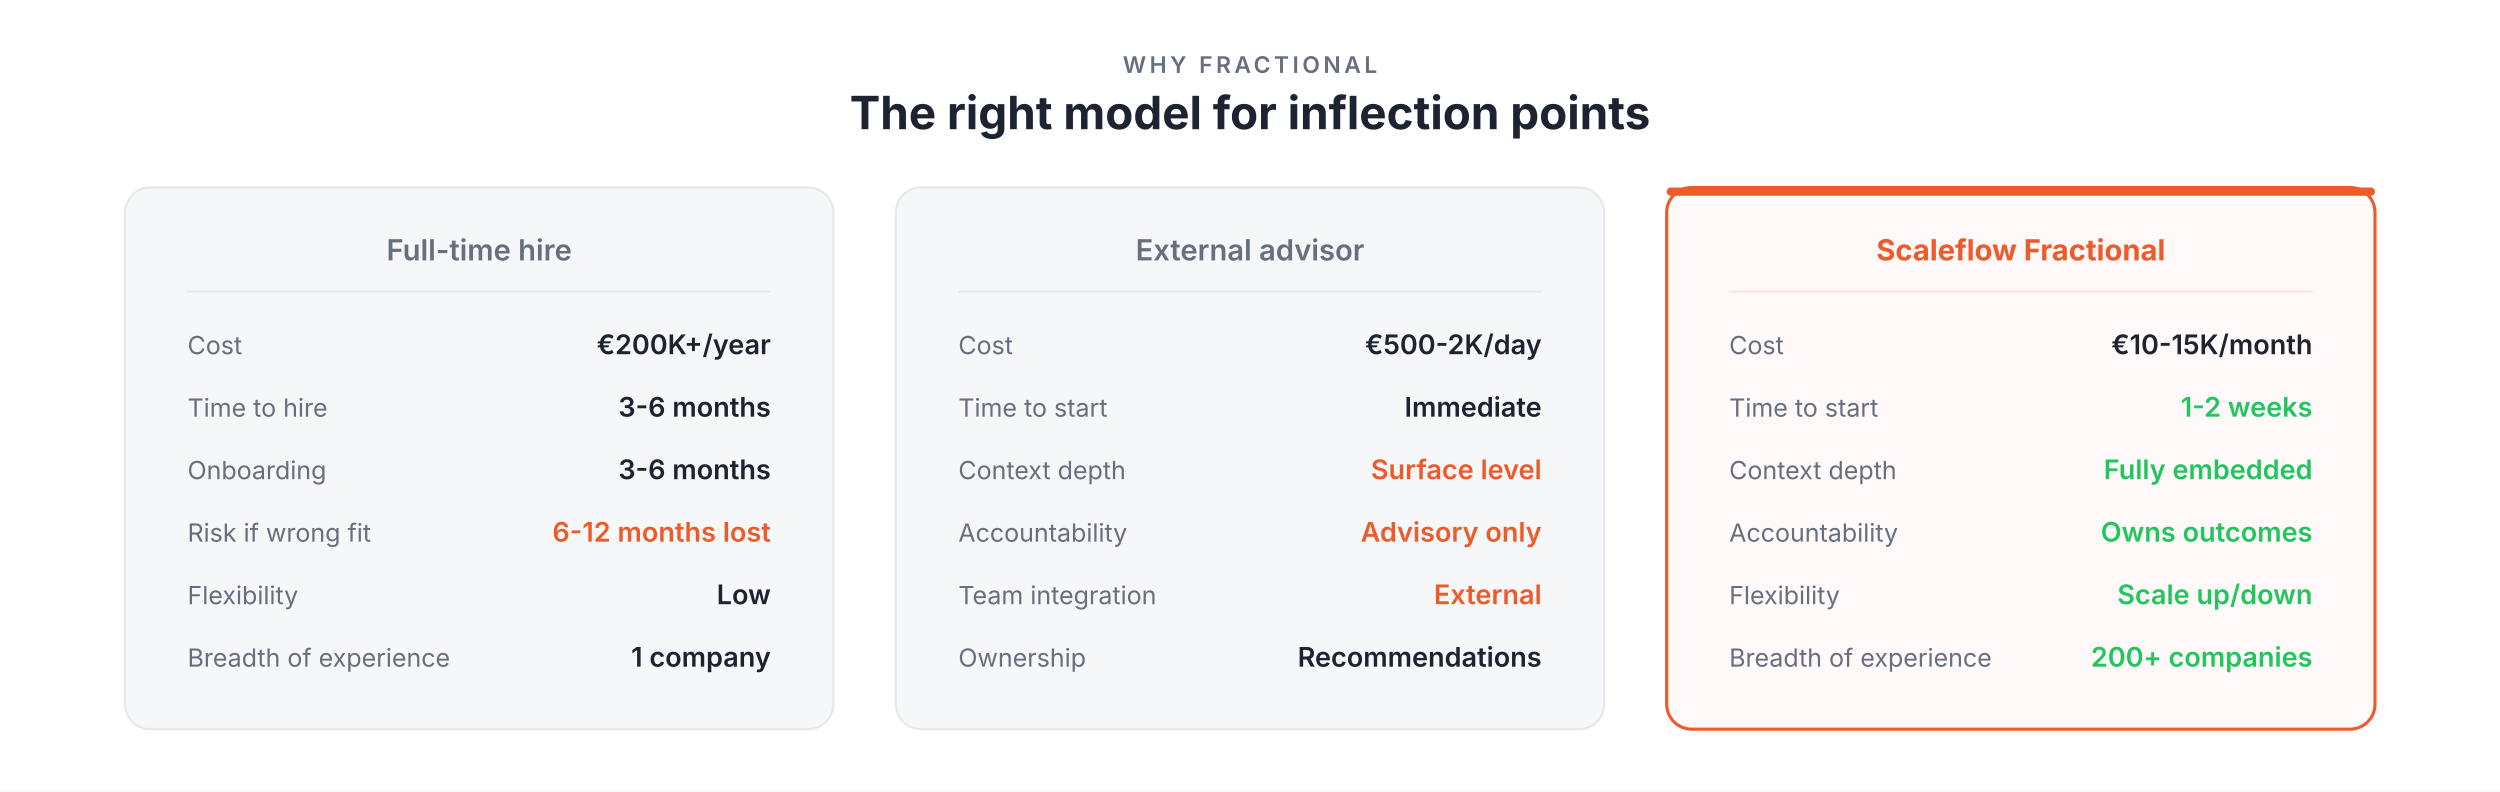
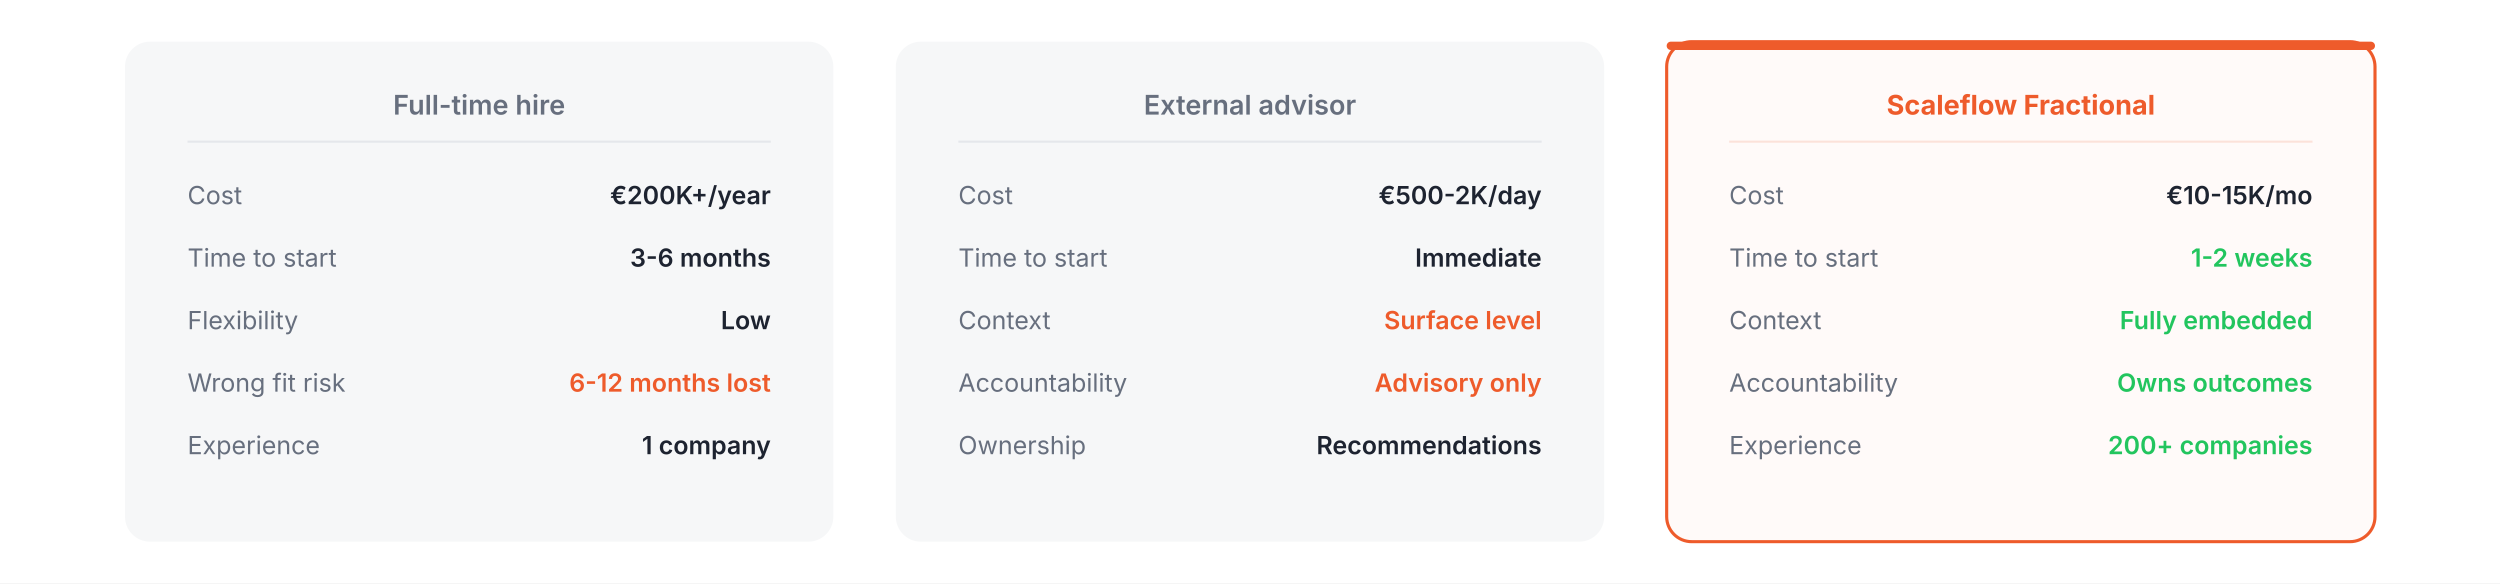
- <svg xmlns="http://www.w3.org/2000/svg" viewBox="0 0 1200 380" font-family="Inter, sans-serif">
-   <rect width="1200" height="380" fill="#FFFFFF" />
-   <text x="600" y="35" text-anchor="middle" fill="#676F7E" font-size="11" font-weight="600" letter-spacing="0.15em">WHY FRACTIONAL</text>
-   <text x="600" y="62" text-anchor="middle" fill="#1D2330" font-size="22" font-weight="700">The right model for inflection points</text>
-   <g transform="translate(60, 90)">
-     <rect x="0" y="0" width="340" height="260" rx="12" fill="#F6F7F8" stroke="#E5E7EB" stroke-width="1" />
-     <text x="170" y="35" text-anchor="middle" fill="#676F7E" font-size="14" font-weight="600">Full-time hire</text>
-     <line x1="30" y1="50" x2="310" y2="50" stroke="#E5E7EB" stroke-width="1" />
-     <text x="30" y="80" fill="#676F7E" font-size="12">Cost</text>
-     <text x="310" y="80" text-anchor="end" fill="#1D2330" font-size="13" font-weight="600">€200K+/year</text>
-     <text x="30" y="110" fill="#676F7E" font-size="12">Time to hire</text>
-     <text x="310" y="110" text-anchor="end" fill="#1D2330" font-size="13" font-weight="600">3-6 months</text>
-     <text x="30" y="140" fill="#676F7E" font-size="12">Onboarding</text>
-     <text x="310" y="140" text-anchor="end" fill="#1D2330" font-size="13" font-weight="600">3-6 months</text>
-     <text x="30" y="170" fill="#676F7E" font-size="12">Risk if wrong fit</text>
-     <text x="310" y="170" text-anchor="end" fill="#EE5B2B" font-size="13" font-weight="600">6-12 months lost</text>
-     <text x="30" y="200" fill="#676F7E" font-size="12">Flexibility</text>
-     <text x="310" y="200" text-anchor="end" fill="#1D2330" font-size="13" font-weight="600">Low</text>
-     <text x="30" y="230" fill="#676F7E" font-size="12">Breadth of experience</text>
-     <text x="310" y="230" text-anchor="end" fill="#1D2330" font-size="13" font-weight="600">1 company</text>
+ <svg xmlns="http://www.w3.org/2000/svg" viewBox="0 0 1200 280" font-family="Inter, sans-serif">
+   <rect width="1200" height="280" fill="#FFFFFF" />
+   <g transform="translate(60, 20)">
+     <rect width="340" height="240" rx="12" fill="#F6F7F8" />
+     <text x="170" y="35" text-anchor="middle" fill="#676F7E" font-size="13" font-weight="600">Full-time hire</text>
+     <line x1="30" y1="48" x2="310" y2="48" stroke="#E5E7EB" stroke-width="1" />
+     <text x="30" y="78" fill="#676F7E" font-size="12">Cost</text>
+     <text x="310" y="78" text-anchor="end" fill="#1D2330" font-size="12" font-weight="600">€200K+/year</text>
+     <text x="30" y="108" fill="#676F7E" font-size="12">Time to start</text>
+     <text x="310" y="108" text-anchor="end" fill="#1D2330" font-size="12" font-weight="600">3-6 months</text>
+     <text x="30" y="138" fill="#676F7E" font-size="12">Flexibility</text>
+     <text x="310" y="138" text-anchor="end" fill="#1D2330" font-size="12" font-weight="600">Low</text>
+     <text x="30" y="168" fill="#676F7E" font-size="12">Wrong fit risk</text>
+     <text x="310" y="168" text-anchor="end" fill="#EE5B2B" font-size="12" font-weight="600">6-12 months lost</text>
+     <text x="30" y="198" fill="#676F7E" font-size="12">Experience</text>
+     <text x="310" y="198" text-anchor="end" fill="#1D2330" font-size="12" font-weight="600">1 company</text>
  </g>
-   <g transform="translate(430, 90)">
-     <rect x="0" y="0" width="340" height="260" rx="12" fill="#F6F7F8" stroke="#E5E7EB" stroke-width="1" />
-     <text x="170" y="35" text-anchor="middle" fill="#676F7E" font-size="14" font-weight="600">External advisor</text>
-     <line x1="30" y1="50" x2="310" y2="50" stroke="#E5E7EB" stroke-width="1" />
-     <text x="30" y="80" fill="#676F7E" font-size="12">Cost</text>
-     <text x="310" y="80" text-anchor="end" fill="#1D2330" font-size="13" font-weight="600">€500-2K/day</text>
-     <text x="30" y="110" fill="#676F7E" font-size="12">Time to start</text>
-     <text x="310" y="110" text-anchor="end" fill="#1D2330" font-size="13" font-weight="600">Immediate</text>
-     <text x="30" y="140" fill="#676F7E" font-size="12">Context depth</text>
-     <text x="310" y="140" text-anchor="end" fill="#EE5B2B" font-size="13" font-weight="600">Surface level</text>
-     <text x="30" y="170" fill="#676F7E" font-size="12">Accountability</text>
-     <text x="310" y="170" text-anchor="end" fill="#EE5B2B" font-size="13" font-weight="600">Advisory only</text>
-     <text x="30" y="200" fill="#676F7E" font-size="12">Team integration</text>
-     <text x="310" y="200" text-anchor="end" fill="#EE5B2B" font-size="13" font-weight="600">External</text>
-     <text x="30" y="230" fill="#676F7E" font-size="12">Ownership</text>
-     <text x="310" y="230" text-anchor="end" fill="#1D2330" font-size="13" font-weight="600">Recommendations</text>
+   <g transform="translate(430, 20)">
+     <rect width="340" height="240" rx="12" fill="#F6F7F8" />
+     <text x="170" y="35" text-anchor="middle" fill="#676F7E" font-size="13" font-weight="600">External advisor</text>
+     <line x1="30" y1="48" x2="310" y2="48" stroke="#E5E7EB" stroke-width="1" />
+     <text x="30" y="78" fill="#676F7E" font-size="12">Cost</text>
+     <text x="310" y="78" text-anchor="end" fill="#1D2330" font-size="12" font-weight="600">€500-2K/day</text>
+     <text x="30" y="108" fill="#676F7E" font-size="12">Time to start</text>
+     <text x="310" y="108" text-anchor="end" fill="#1D2330" font-size="12" font-weight="600">Immediate</text>
+     <text x="30" y="138" fill="#676F7E" font-size="12">Context</text>
+     <text x="310" y="138" text-anchor="end" fill="#EE5B2B" font-size="12" font-weight="600">Surface level</text>
+     <text x="30" y="168" fill="#676F7E" font-size="12">Accountability</text>
+     <text x="310" y="168" text-anchor="end" fill="#EE5B2B" font-size="12" font-weight="600">Advisory only</text>
+     <text x="30" y="198" fill="#676F7E" font-size="12">Ownership</text>
+     <text x="310" y="198" text-anchor="end" fill="#1D2330" font-size="12" font-weight="600">Recommendations</text>
  </g>
-   <g transform="translate(800, 90)">
-     <rect x="0" y="0" width="340" height="260" rx="12" fill="rgba(238, 91, 43, 0.03)" stroke="#EE5B2B" stroke-width="1.5" />
-     <rect x="0" y="0" width="340" height="4" rx="2" fill="#EE5B2B" />
-     <text x="170" y="35" text-anchor="middle" fill="#EE5B2B" font-size="14" font-weight="700">Scaleflow Fractional</text>
-     <line x1="30" y1="50" x2="310" y2="50" stroke="rgba(238, 91, 43, 0.15)" stroke-width="1" />
-     <text x="30" y="80" fill="#676F7E" font-size="12">Cost</text>
-     <text x="310" y="80" text-anchor="end" fill="#1D2330" font-size="13" font-weight="600">€10-15K/month</text>
-     <text x="30" y="110" fill="#676F7E" font-size="12">Time to start</text>
-     <text x="310" y="110" text-anchor="end" fill="#22C55E" font-size="13" font-weight="600">1-2 weeks</text>
-     <text x="30" y="140" fill="#676F7E" font-size="12">Context depth</text>
-     <text x="310" y="140" text-anchor="end" fill="#22C55E" font-size="13" font-weight="600">Fully embedded</text>
-     <text x="30" y="170" fill="#676F7E" font-size="12">Accountability</text>
-     <text x="310" y="170" text-anchor="end" fill="#22C55E" font-size="13" font-weight="600">Owns outcomes</text>
-     <text x="30" y="200" fill="#676F7E" font-size="12">Flexibility</text>
-     <text x="310" y="200" text-anchor="end" fill="#22C55E" font-size="13" font-weight="600">Scale up/down</text>
-     <text x="30" y="230" fill="#676F7E" font-size="12">Breadth of experience</text>
-     <text x="310" y="230" text-anchor="end" fill="#22C55E" font-size="13" font-weight="600">200+ companies</text>
+   <g transform="translate(800, 20)">
+     <rect width="340" height="240" rx="12" fill="rgba(238,91,43,0.03)" stroke="#EE5B2B" stroke-width="1.5" />
+     <rect width="340" height="4" rx="2" fill="#EE5B2B" />
+     <text x="170" y="35" text-anchor="middle" fill="#EE5B2B" font-size="13" font-weight="700">Scaleflow Fractional</text>
+     <line x1="30" y1="48" x2="310" y2="48" stroke="rgba(238,91,43,0.15)" stroke-width="1" />
+     <text x="30" y="78" fill="#676F7E" font-size="12">Cost</text>
+     <text x="310" y="78" text-anchor="end" fill="#1D2330" font-size="12" font-weight="600">€10-15K/mo</text>
+     <text x="30" y="108" fill="#676F7E" font-size="12">Time to start</text>
+     <text x="310" y="108" text-anchor="end" fill="#22C55E" font-size="12" font-weight="600">1-2 weeks</text>
+     <text x="30" y="138" fill="#676F7E" font-size="12">Context</text>
+     <text x="310" y="138" text-anchor="end" fill="#22C55E" font-size="12" font-weight="600">Fully embedded</text>
+     <text x="30" y="168" fill="#676F7E" font-size="12">Accountability</text>
+     <text x="310" y="168" text-anchor="end" fill="#22C55E" font-size="12" font-weight="600">Owns outcomes</text>
+     <text x="30" y="198" fill="#676F7E" font-size="12">Experience</text>
+     <text x="310" y="198" text-anchor="end" fill="#22C55E" font-size="12" font-weight="600">200+ companies</text>
  </g>
</svg>
